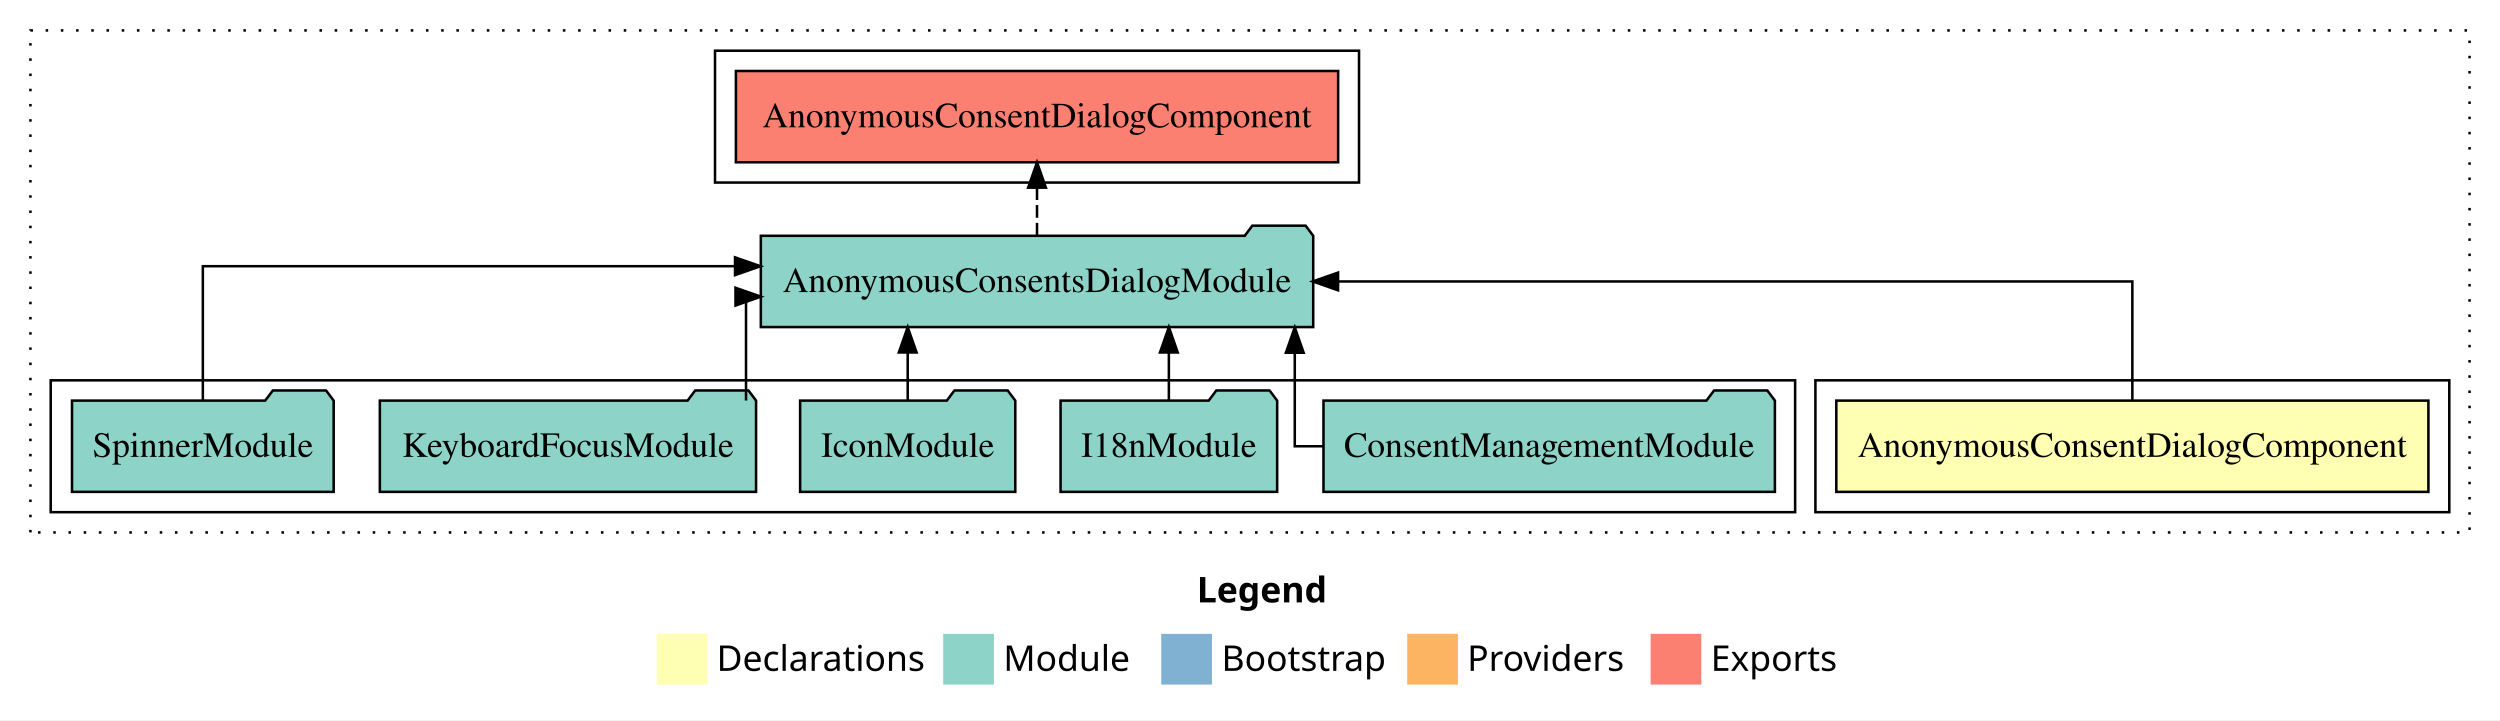
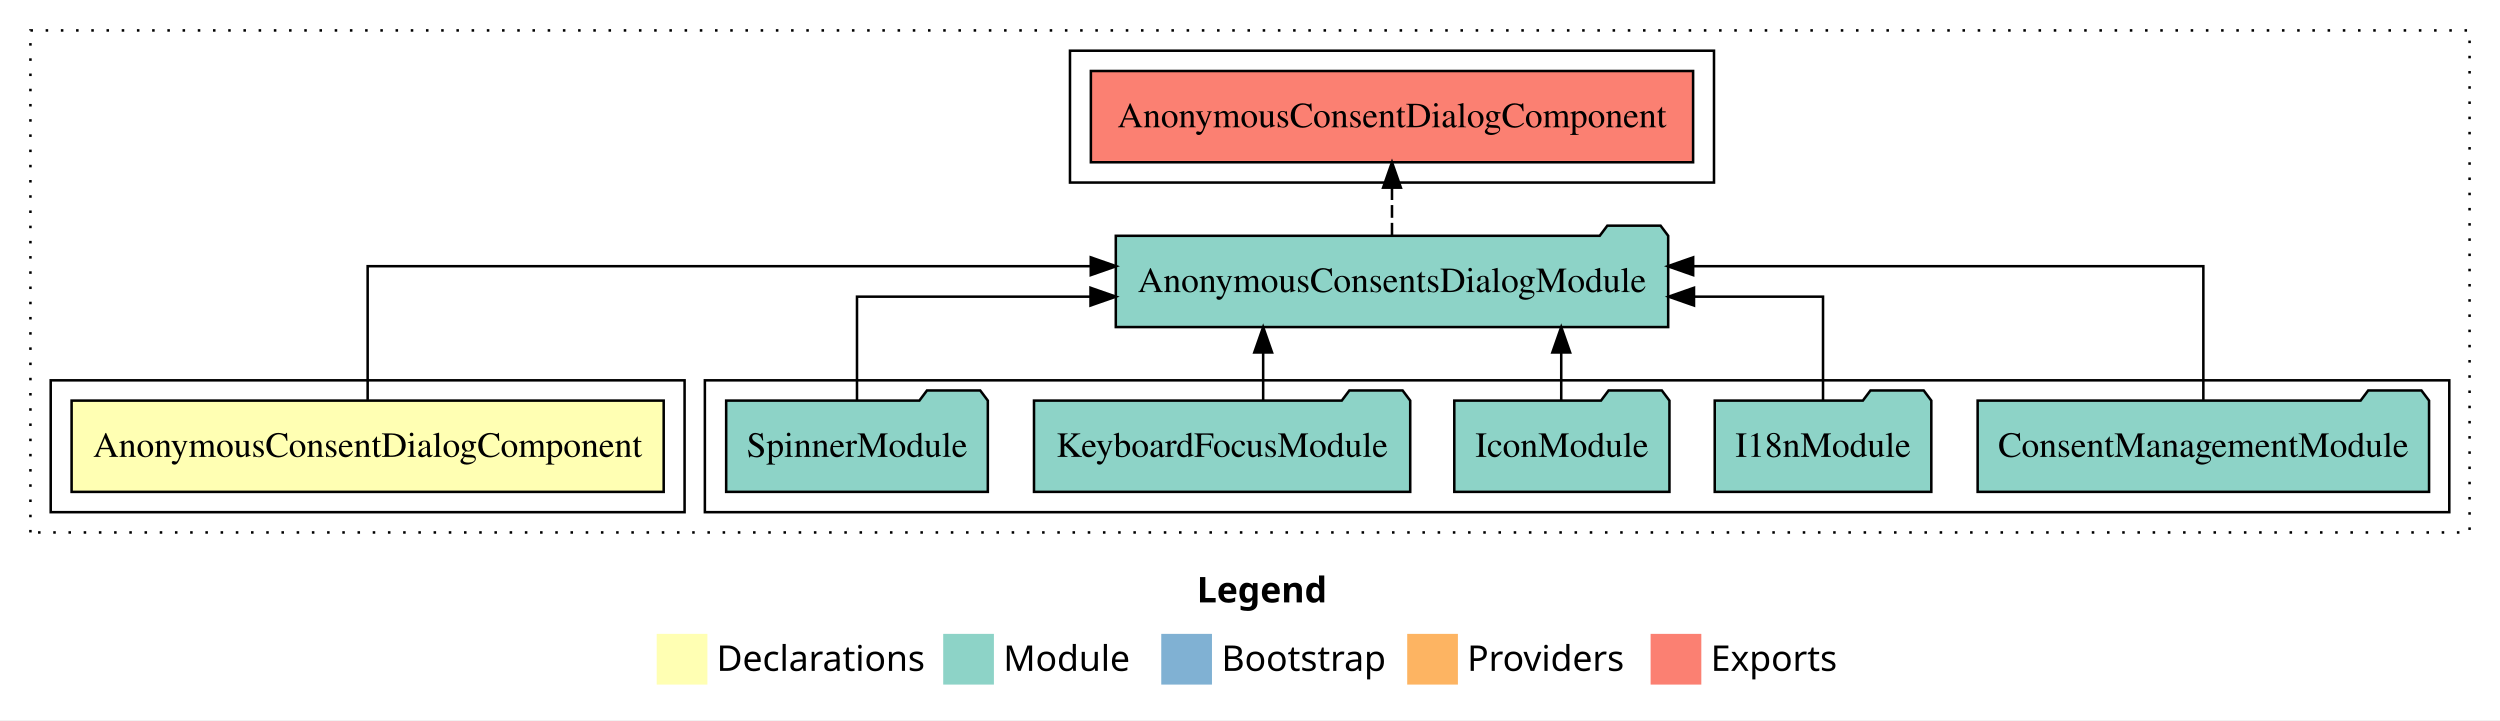
<svg xmlns="http://www.w3.org/2000/svg" width="986pt" height="284pt" viewBox="0.00 0.00 986.00 284.00">
  <g id="graph0" class="graph" transform="scale(1 1) rotate(0) translate(4 280)">
    <polygon fill="white" stroke="transparent" points="-4,4 -4,-280 982,-280 982,4 -4,4" />
    <text text-anchor="start" x="468.01" y="-42.4" font-family="sans-serif" font-weight="bold" font-size="14.00">Legend</text>
    <polygon fill="#ffffb3" stroke="transparent" points="255,-10 255,-30 275,-30 275,-10 255,-10" />
    <text text-anchor="start" x="278.63" y="-15.4" font-family="sans-serif" font-size="14.00">  Declarations</text>
    <polygon fill="#8dd3c7" stroke="transparent" points="368,-10 368,-30 388,-30 388,-10 368,-10" />
    <text text-anchor="start" x="391.73" y="-15.4" font-family="sans-serif" font-size="14.00">  Module</text>
    <polygon fill="#80b1d3" stroke="transparent" points="454,-10 454,-30 474,-30 474,-10 454,-10" />
    <text text-anchor="start" x="477.78" y="-15.4" font-family="sans-serif" font-size="14.00">  Bootstrap</text>
    <polygon fill="#fdb462" stroke="transparent" points="551,-10 551,-30 571,-30 571,-10 551,-10" />
    <text text-anchor="start" x="574.67" y="-15.4" font-family="sans-serif" font-size="14.00">  Providers</text>
    <polygon fill="#fb8072" stroke="transparent" points="647,-10 647,-30 667,-30 667,-10 647,-10" />
    <text text-anchor="start" x="670.73" y="-15.4" font-family="sans-serif" font-size="14.00">  Exports</text>
    <g id="clust1" class="cluster">
      <polygon fill="none" stroke="black" stroke-dasharray="1,5" points="8,-70 8,-268 970,-268 970,-70 8,-70" />
    </g>
-     <g id="clust5" class="cluster">
-       <polygon fill="none" stroke="black" points="278,-208 278,-260 532,-260 532,-208 278,-208" />
+     <g id="clust4" class="cluster">
+       <polygon fill="none" stroke="black" points="274,-78 274,-130 962,-130 962,-78 274,-78" />
    </g>
    <g id="clust2" class="cluster">
-       <polygon fill="none" stroke="black" points="712,-78 712,-130 962,-130 962,-78 712,-78" />
+       <polygon fill="none" stroke="black" points="16,-78 16,-130 266,-130 266,-78 16,-78" />
    </g>
-     <g id="clust4" class="cluster">
-       <polygon fill="none" stroke="black" points="16,-78 16,-130 704,-130 704,-78 16,-78" />
+     <g id="clust5" class="cluster">
+       <polygon fill="none" stroke="black" points="418,-208 418,-260 672,-260 672,-208 418,-208" />
    </g>
    <g id="node1" class="node">
-       <polygon fill="#ffffb3" stroke="black" points="953.76,-122 720.24,-122 720.24,-86 953.76,-86 953.76,-122" />
-       <text text-anchor="middle" x="837" y="-99.8" font-family="Times,serif" font-size="14.00">AnonymousConsentDialogComponent</text>
+       <polygon fill="#ffffb3" stroke="black" points="257.76,-122 24.24,-122 24.24,-86 257.76,-86 257.76,-122" />
+       <text text-anchor="middle" x="141" y="-99.8" font-family="Times,serif" font-size="14.00">AnonymousConsentDialogComponent</text>
    </g>
    <g id="node2" class="node">
-       <polygon fill="#8dd3c7" stroke="black" points="513.93,-187 510.93,-191 489.93,-191 486.93,-187 296.07,-187 296.07,-151 513.93,-151 513.93,-187" />
-       <text text-anchor="middle" x="405" y="-164.8" font-family="Times,serif" font-size="14.00">AnonymousConsentsDialogModule</text>
+       <polygon fill="#8dd3c7" stroke="black" points="653.93,-187 650.93,-191 629.93,-191 626.93,-187 436.07,-187 436.07,-151 653.93,-151 653.93,-187" />
+       <text text-anchor="middle" x="545" y="-164.8" font-family="Times,serif" font-size="14.00">AnonymousConsentsDialogModule</text>
    </g>
    <g id="edge1" class="edge">
-       <path fill="none" stroke="black" d="M837,-122.11C837,-141.34 837,-169 837,-169 837,-169 523.73,-169 523.73,-169" />
-       <polygon fill="black" stroke="black" points="523.73,-165.5 513.73,-169 523.73,-172.5 523.73,-165.5" />
+       <path fill="none" stroke="black" d="M141,-122.28C141,-143.32 141,-175 141,-175 141,-175 426.2,-175 426.2,-175" />
+       <polygon fill="black" stroke="black" points="426.2,-178.5 436.2,-175 426.2,-171.5 426.2,-178.5" />
    </g>
    <g id="node8" class="node">
-       <polygon fill="#fb8072" stroke="black" points="523.76,-252 286.24,-252 286.24,-216 523.76,-216 523.76,-252" />
-       <text text-anchor="middle" x="405" y="-229.8" font-family="Times,serif" font-size="14.00">AnonymousConsentDialogComponent </text>
+       <polygon fill="#fb8072" stroke="black" points="663.76,-252 426.24,-252 426.24,-216 663.76,-216 663.76,-252" />
+       <text text-anchor="middle" x="545" y="-229.8" font-family="Times,serif" font-size="14.00">AnonymousConsentDialogComponent </text>
    </g>
    <g id="edge7" class="edge">
-       <path fill="none" stroke="black" stroke-dasharray="5,2" d="M405,-187.11C405,-187.11 405,-205.99 405,-205.99" />
-       <polygon fill="black" stroke="black" points="401.5,-205.99 405,-215.99 408.5,-205.99 401.5,-205.99" />
+       <path fill="none" stroke="black" stroke-dasharray="5,2" d="M545,-187.11C545,-187.11 545,-205.99 545,-205.99" />
+       <polygon fill="black" stroke="black" points="541.5,-205.99 545,-215.99 548.5,-205.99 541.5,-205.99" />
    </g>
    <g id="node3" class="node">
-       <polygon fill="#8dd3c7" stroke="black" points="696.02,-122 693.02,-126 672.02,-126 669.02,-122 517.98,-122 517.98,-86 696.02,-86 696.02,-122" />
-       <text text-anchor="middle" x="607" y="-99.8" font-family="Times,serif" font-size="14.00">ConsentManagementModule</text>
+       <polygon fill="#8dd3c7" stroke="black" points="954.02,-122 951.02,-126 930.02,-126 927.02,-122 775.98,-122 775.98,-86 954.02,-86 954.02,-122" />
+       <text text-anchor="middle" x="865" y="-99.8" font-family="Times,serif" font-size="14.00">ConsentManagementModule</text>
    </g>
    <g id="edge2" class="edge">
-       <path fill="none" stroke="black" d="M517.78,-104C510.96,-104 506.66,-104 506.66,-104 506.66,-104 506.66,-140.89 506.66,-140.89" />
-       <polygon fill="black" stroke="black" points="503.16,-140.89 506.66,-150.89 510.16,-140.89 503.16,-140.89" />
+       <path fill="none" stroke="black" d="M865,-122.28C865,-143.32 865,-175 865,-175 865,-175 663.78,-175 663.78,-175" />
+       <polygon fill="black" stroke="black" points="663.78,-171.5 653.78,-175 663.78,-178.5 663.78,-171.5" />
    </g>
    <g id="node4" class="node">
-       <polygon fill="#8dd3c7" stroke="black" points="499.71,-122 496.71,-126 475.71,-126 472.71,-122 414.29,-122 414.29,-86 499.71,-86 499.71,-122" />
-       <text text-anchor="middle" x="457" y="-99.8" font-family="Times,serif" font-size="14.00">I18nModule</text>
+       <polygon fill="#8dd3c7" stroke="black" points="757.71,-122 754.71,-126 733.71,-126 730.71,-122 672.29,-122 672.29,-86 757.71,-86 757.71,-122" />
+       <text text-anchor="middle" x="715" y="-99.8" font-family="Times,serif" font-size="14.00">I18nModule</text>
    </g>
    <g id="edge3" class="edge">
-       <path fill="none" stroke="black" d="M457,-122.11C457,-122.11 457,-140.99 457,-140.99" />
-       <polygon fill="black" stroke="black" points="453.5,-140.99 457,-150.99 460.5,-140.99 453.5,-140.99" />
+       <path fill="none" stroke="black" d="M715,-122.02C715,-139.37 715,-163 715,-163 715,-163 664.11,-163 664.11,-163" />
+       <polygon fill="black" stroke="black" points="664.11,-159.5 654.11,-163 664.11,-166.5 664.11,-159.5" />
    </g>
    <g id="node5" class="node">
-       <polygon fill="#8dd3c7" stroke="black" points="396.43,-122 393.43,-126 372.43,-126 369.43,-122 311.57,-122 311.57,-86 396.43,-86 396.43,-122" />
-       <text text-anchor="middle" x="354" y="-99.8" font-family="Times,serif" font-size="14.00">IconModule</text>
+       <polygon fill="#8dd3c7" stroke="black" points="654.43,-122 651.43,-126 630.43,-126 627.43,-122 569.57,-122 569.57,-86 654.43,-86 654.43,-122" />
+       <text text-anchor="middle" x="612" y="-99.8" font-family="Times,serif" font-size="14.00">IconModule</text>
    </g>
    <g id="edge4" class="edge">
-       <path fill="none" stroke="black" d="M354,-122.11C354,-122.11 354,-140.99 354,-140.99" />
-       <polygon fill="black" stroke="black" points="350.5,-140.99 354,-150.99 357.5,-140.99 350.5,-140.99" />
+       <path fill="none" stroke="black" d="M611.75,-122.11C611.75,-122.11 611.75,-140.99 611.75,-140.99" />
+       <polygon fill="black" stroke="black" points="608.25,-140.99 611.75,-150.99 615.25,-140.99 608.25,-140.99" />
    </g>
    <g id="node6" class="node">
-       <polygon fill="#8dd3c7" stroke="black" points="294.19,-122 291.19,-126 270.19,-126 267.19,-122 145.81,-122 145.81,-86 294.19,-86 294.19,-122" />
-       <text text-anchor="middle" x="220" y="-99.8" font-family="Times,serif" font-size="14.00">KeyboardFocusModule</text>
+       <polygon fill="#8dd3c7" stroke="black" points="552.19,-122 549.19,-126 528.19,-126 525.19,-122 403.81,-122 403.81,-86 552.19,-86 552.19,-122" />
+       <text text-anchor="middle" x="478" y="-99.8" font-family="Times,serif" font-size="14.00">KeyboardFocusModule</text>
    </g>
    <g id="edge5" class="edge">
-       <path fill="none" stroke="black" d="M290.23,-122.02C290.23,-139.37 290.23,-163 290.23,-163 290.23,-163 290.82,-163 290.82,-163" />
-       <polygon fill="black" stroke="black" points="286.08,-166.5 296.08,-163 286.08,-159.5 286.08,-166.5" />
+       <path fill="none" stroke="black" d="M494.19,-122.11C494.19,-122.11 494.19,-140.99 494.19,-140.99" />
+       <polygon fill="black" stroke="black" points="490.69,-140.99 494.19,-150.99 497.69,-140.99 490.69,-140.99" />
    </g>
    <g id="node7" class="node">
-       <polygon fill="#8dd3c7" stroke="black" points="127.6,-122 124.6,-126 103.6,-126 100.6,-122 24.4,-122 24.4,-86 127.6,-86 127.6,-122" />
-       <text text-anchor="middle" x="76" y="-99.8" font-family="Times,serif" font-size="14.00">SpinnerModule</text>
+       <polygon fill="#8dd3c7" stroke="black" points="385.6,-122 382.6,-126 361.6,-126 358.6,-122 282.4,-122 282.4,-86 385.6,-86 385.6,-122" />
+       <text text-anchor="middle" x="334" y="-99.8" font-family="Times,serif" font-size="14.00">SpinnerModule</text>
    </g>
    <g id="edge6" class="edge">
-       <path fill="none" stroke="black" d="M76,-122.28C76,-143.32 76,-175 76,-175 76,-175 285.9,-175 285.9,-175" />
-       <polygon fill="black" stroke="black" points="285.9,-178.5 295.9,-175 285.9,-171.5 285.9,-178.5" />
+       <path fill="none" stroke="black" d="M334,-122.02C334,-139.37 334,-163 334,-163 334,-163 426.1,-163 426.1,-163" />
+       <polygon fill="black" stroke="black" points="426.1,-166.5 436.1,-163 426.1,-159.5 426.1,-166.5" />
    </g>
  </g>
</svg>
